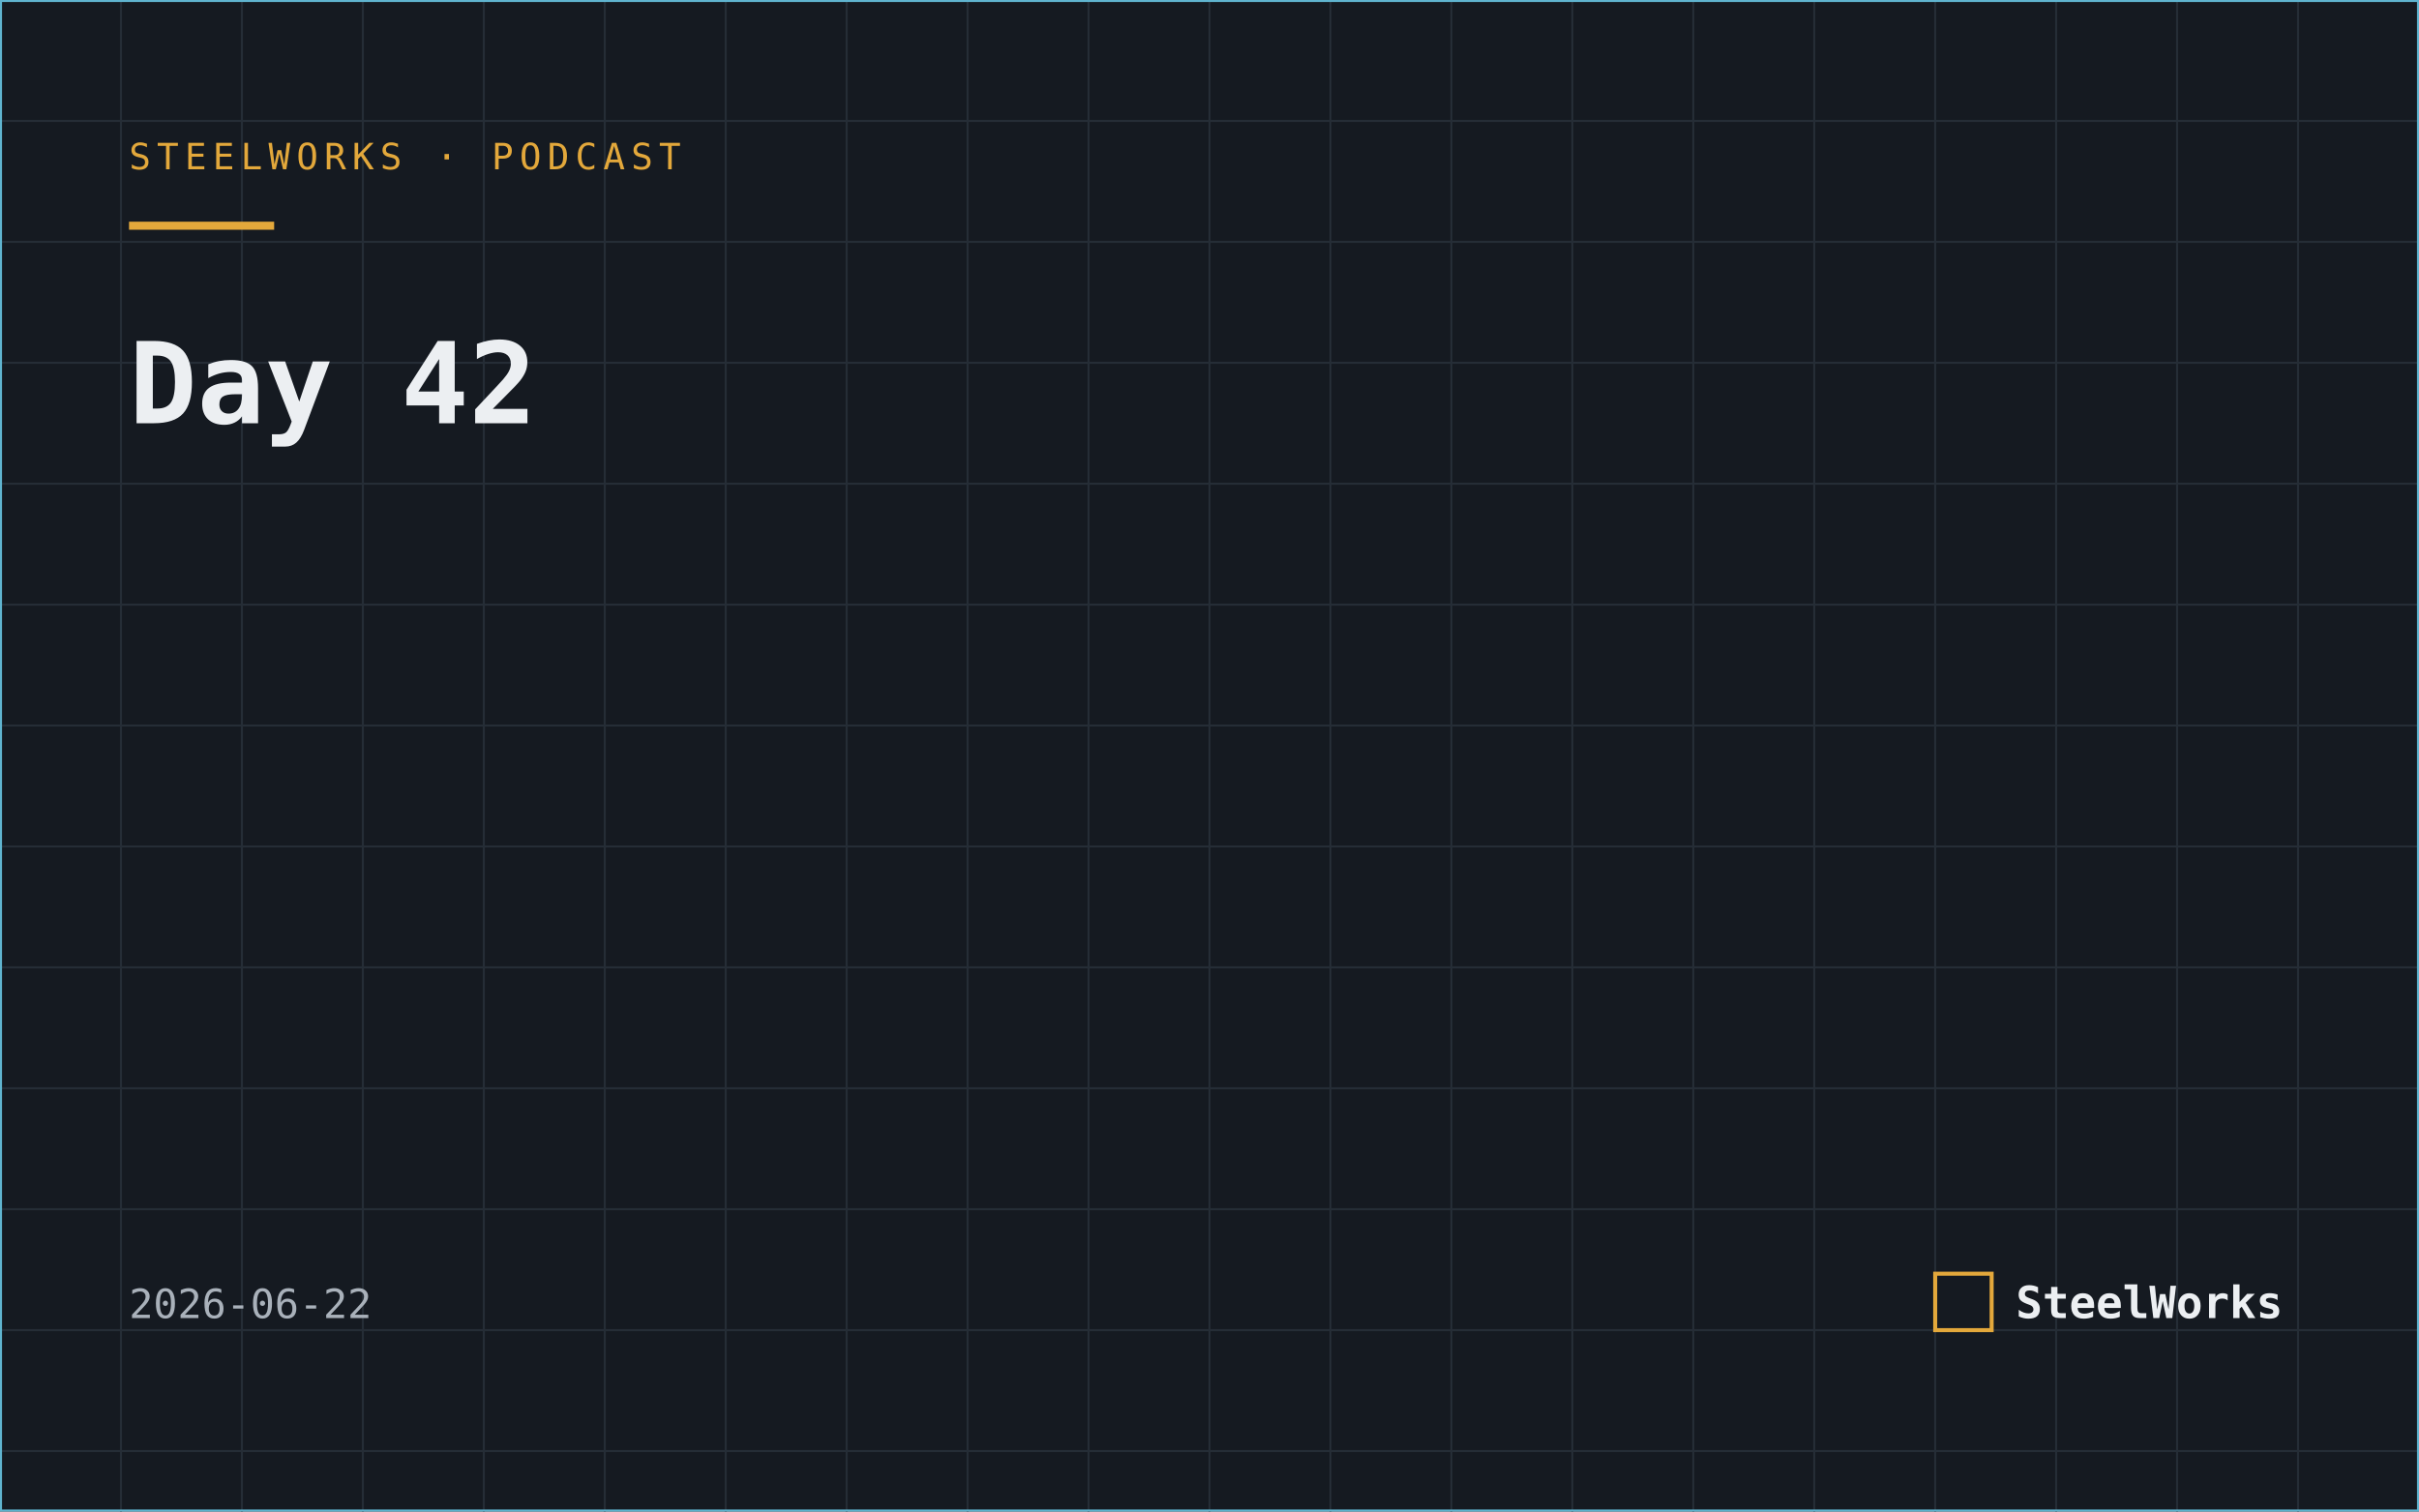
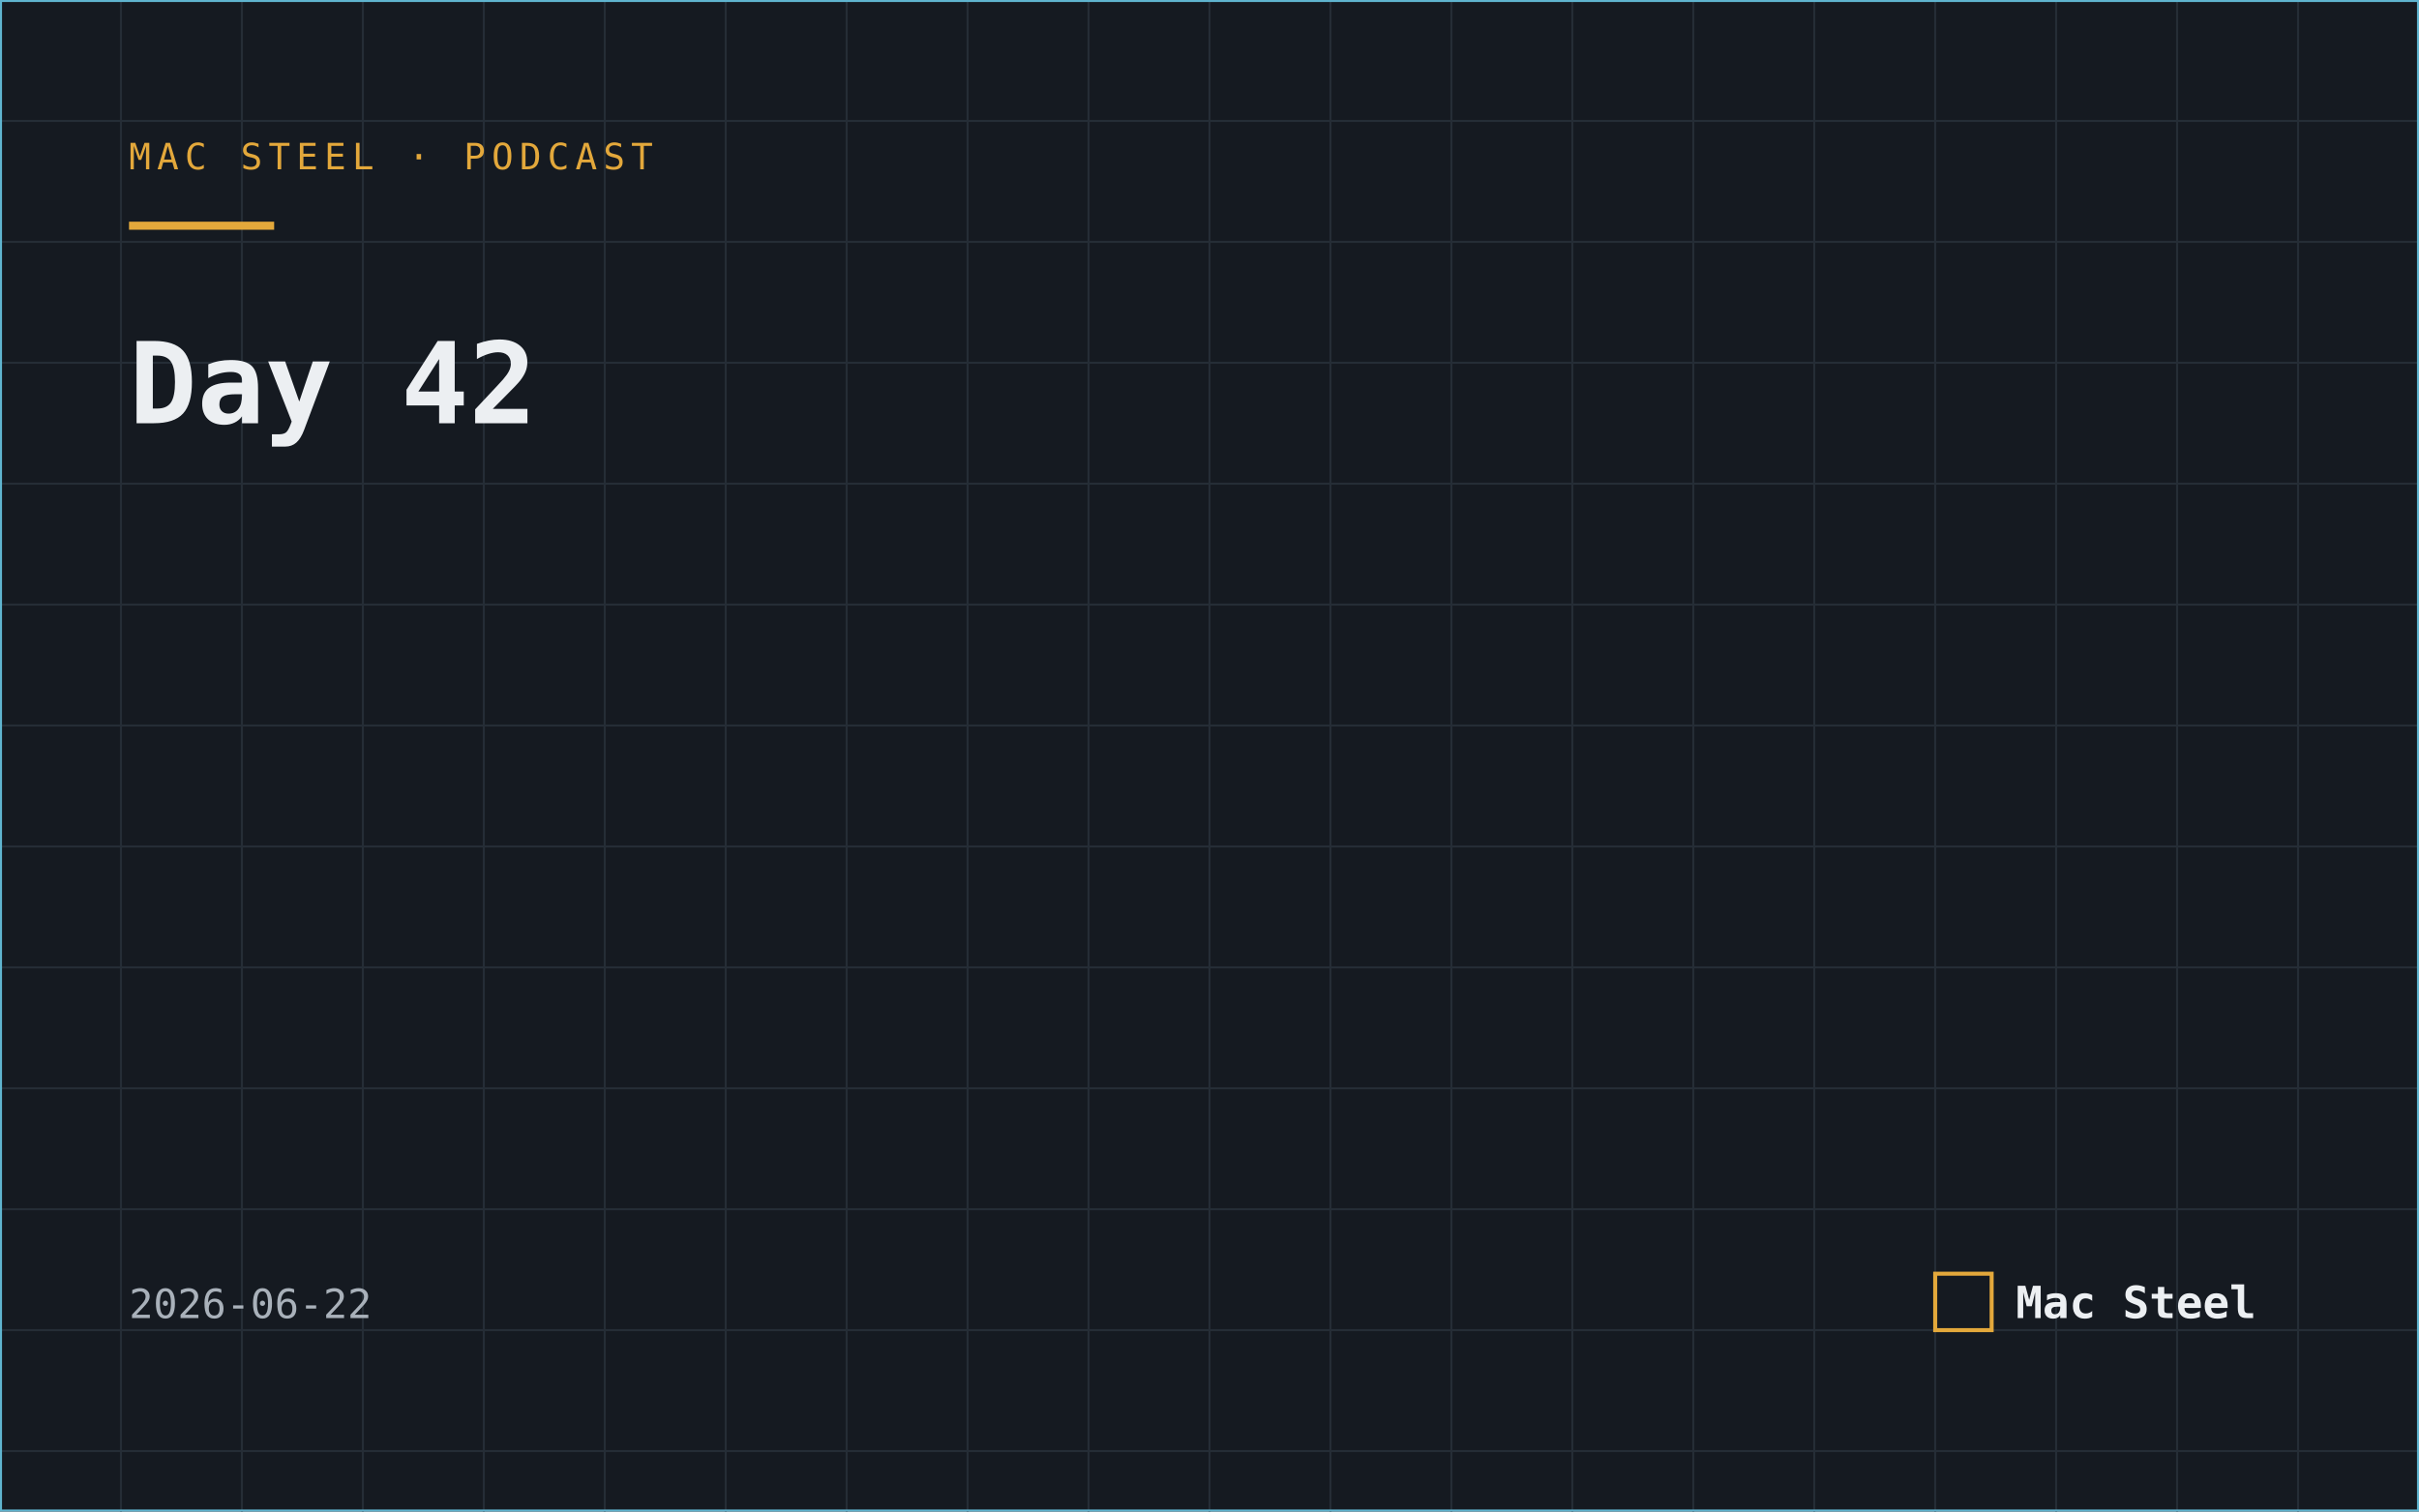
<svg xmlns="http://www.w3.org/2000/svg" viewBox="0 0 1200 750" width="1200" height="750" role="img" aria-label="Podcast: Day 42">
  <rect width="1200" height="750" fill="#151a21" />
  <line x1="60" y1="0" x2="60" y2="750" stroke="#252d36" stroke-width="1" />
  <line x1="120" y1="0" x2="120" y2="750" stroke="#252d36" stroke-width="1" />
  <line x1="180" y1="0" x2="180" y2="750" stroke="#252d36" stroke-width="1" />
  <line x1="240" y1="0" x2="240" y2="750" stroke="#252d36" stroke-width="1" />
  <line x1="300" y1="0" x2="300" y2="750" stroke="#252d36" stroke-width="1" />
  <line x1="360" y1="0" x2="360" y2="750" stroke="#252d36" stroke-width="1" />
  <line x1="420" y1="0" x2="420" y2="750" stroke="#252d36" stroke-width="1" />
  <line x1="480" y1="0" x2="480" y2="750" stroke="#252d36" stroke-width="1" />
  <line x1="540" y1="0" x2="540" y2="750" stroke="#252d36" stroke-width="1" />
  <line x1="600" y1="0" x2="600" y2="750" stroke="#252d36" stroke-width="1" />
  <line x1="660" y1="0" x2="660" y2="750" stroke="#252d36" stroke-width="1" />
  <line x1="720" y1="0" x2="720" y2="750" stroke="#252d36" stroke-width="1" />
  <line x1="780" y1="0" x2="780" y2="750" stroke="#252d36" stroke-width="1" />
  <line x1="840" y1="0" x2="840" y2="750" stroke="#252d36" stroke-width="1" />
  <line x1="900" y1="0" x2="900" y2="750" stroke="#252d36" stroke-width="1" />
  <line x1="960" y1="0" x2="960" y2="750" stroke="#252d36" stroke-width="1" />
  <line x1="1020" y1="0" x2="1020" y2="750" stroke="#252d36" stroke-width="1" />
  <line x1="1080" y1="0" x2="1080" y2="750" stroke="#252d36" stroke-width="1" />
  <line x1="1140" y1="0" x2="1140" y2="750" stroke="#252d36" stroke-width="1" />
  <line x1="0" y1="60" x2="1200" y2="60" stroke="#252d36" stroke-width="1" />
  <line x1="0" y1="120" x2="1200" y2="120" stroke="#252d36" stroke-width="1" />
  <line x1="0" y1="180" x2="1200" y2="180" stroke="#252d36" stroke-width="1" />
  <line x1="0" y1="240" x2="1200" y2="240" stroke="#252d36" stroke-width="1" />
  <line x1="0" y1="300" x2="1200" y2="300" stroke="#252d36" stroke-width="1" />
  <line x1="0" y1="360" x2="1200" y2="360" stroke="#252d36" stroke-width="1" />
  <line x1="0" y1="420" x2="1200" y2="420" stroke="#252d36" stroke-width="1" />
  <line x1="0" y1="480" x2="1200" y2="480" stroke="#252d36" stroke-width="1" />
  <line x1="0" y1="540" x2="1200" y2="540" stroke="#252d36" stroke-width="1" />
  <line x1="0" y1="600" x2="1200" y2="600" stroke="#252d36" stroke-width="1" />
  <line x1="0" y1="660" x2="1200" y2="660" stroke="#252d36" stroke-width="1" />
  <line x1="0" y1="720" x2="1200" y2="720" stroke="#252d36" stroke-width="1" />
-   <text x="64" y="84" font-family="JetBrains Mono, ui-monospace, Menlo, Consolas, monospace" font-size="18" fill="#e3a83b" text-anchor="start" font-weight="normal" letter-spacing="3">STEELWORKS · PODCAST</text>
+   <text x="64" y="84" font-family="JetBrains Mono, ui-monospace, Menlo, Consolas, monospace" font-size="18" fill="#e3a83b" text-anchor="start" font-weight="normal" letter-spacing="3">MAC STEEL · PODCAST</text>
  <rect x="64" y="110" width="72" height="4" fill="#e3a83b" />
  <text x="64" y="210" font-family="JetBrains Mono, ui-monospace, Menlo, Consolas, monospace" font-size="56" fill="#eceff2" text-anchor="start" font-weight="bold">Day 42</text>
  <text x="64" y="654" font-family="JetBrains Mono, ui-monospace, Menlo, Consolas, monospace" font-size="20" fill="#a9b1ba" text-anchor="start" font-weight="normal">2026-06-22</text>
  <rect x="960" y="632" width="28" height="28" fill="none" stroke="#e3a83b" stroke-width="2" />
-   <text x="1000" y="654" font-family="JetBrains Mono, ui-monospace, Menlo, Consolas, monospace" font-size="22" fill="#eceff2" text-anchor="start" font-weight="bold">SteelWorks</text>
+   <text x="1000" y="654" font-family="JetBrains Mono, ui-monospace, Menlo, Consolas, monospace" font-size="22" fill="#eceff2" text-anchor="start" font-weight="bold">Mac Steel</text>
  <rect x="0.5" y="0.5" width="1199" height="749" fill="none" stroke="#5fb4cf" stroke-width="1" />
</svg>
